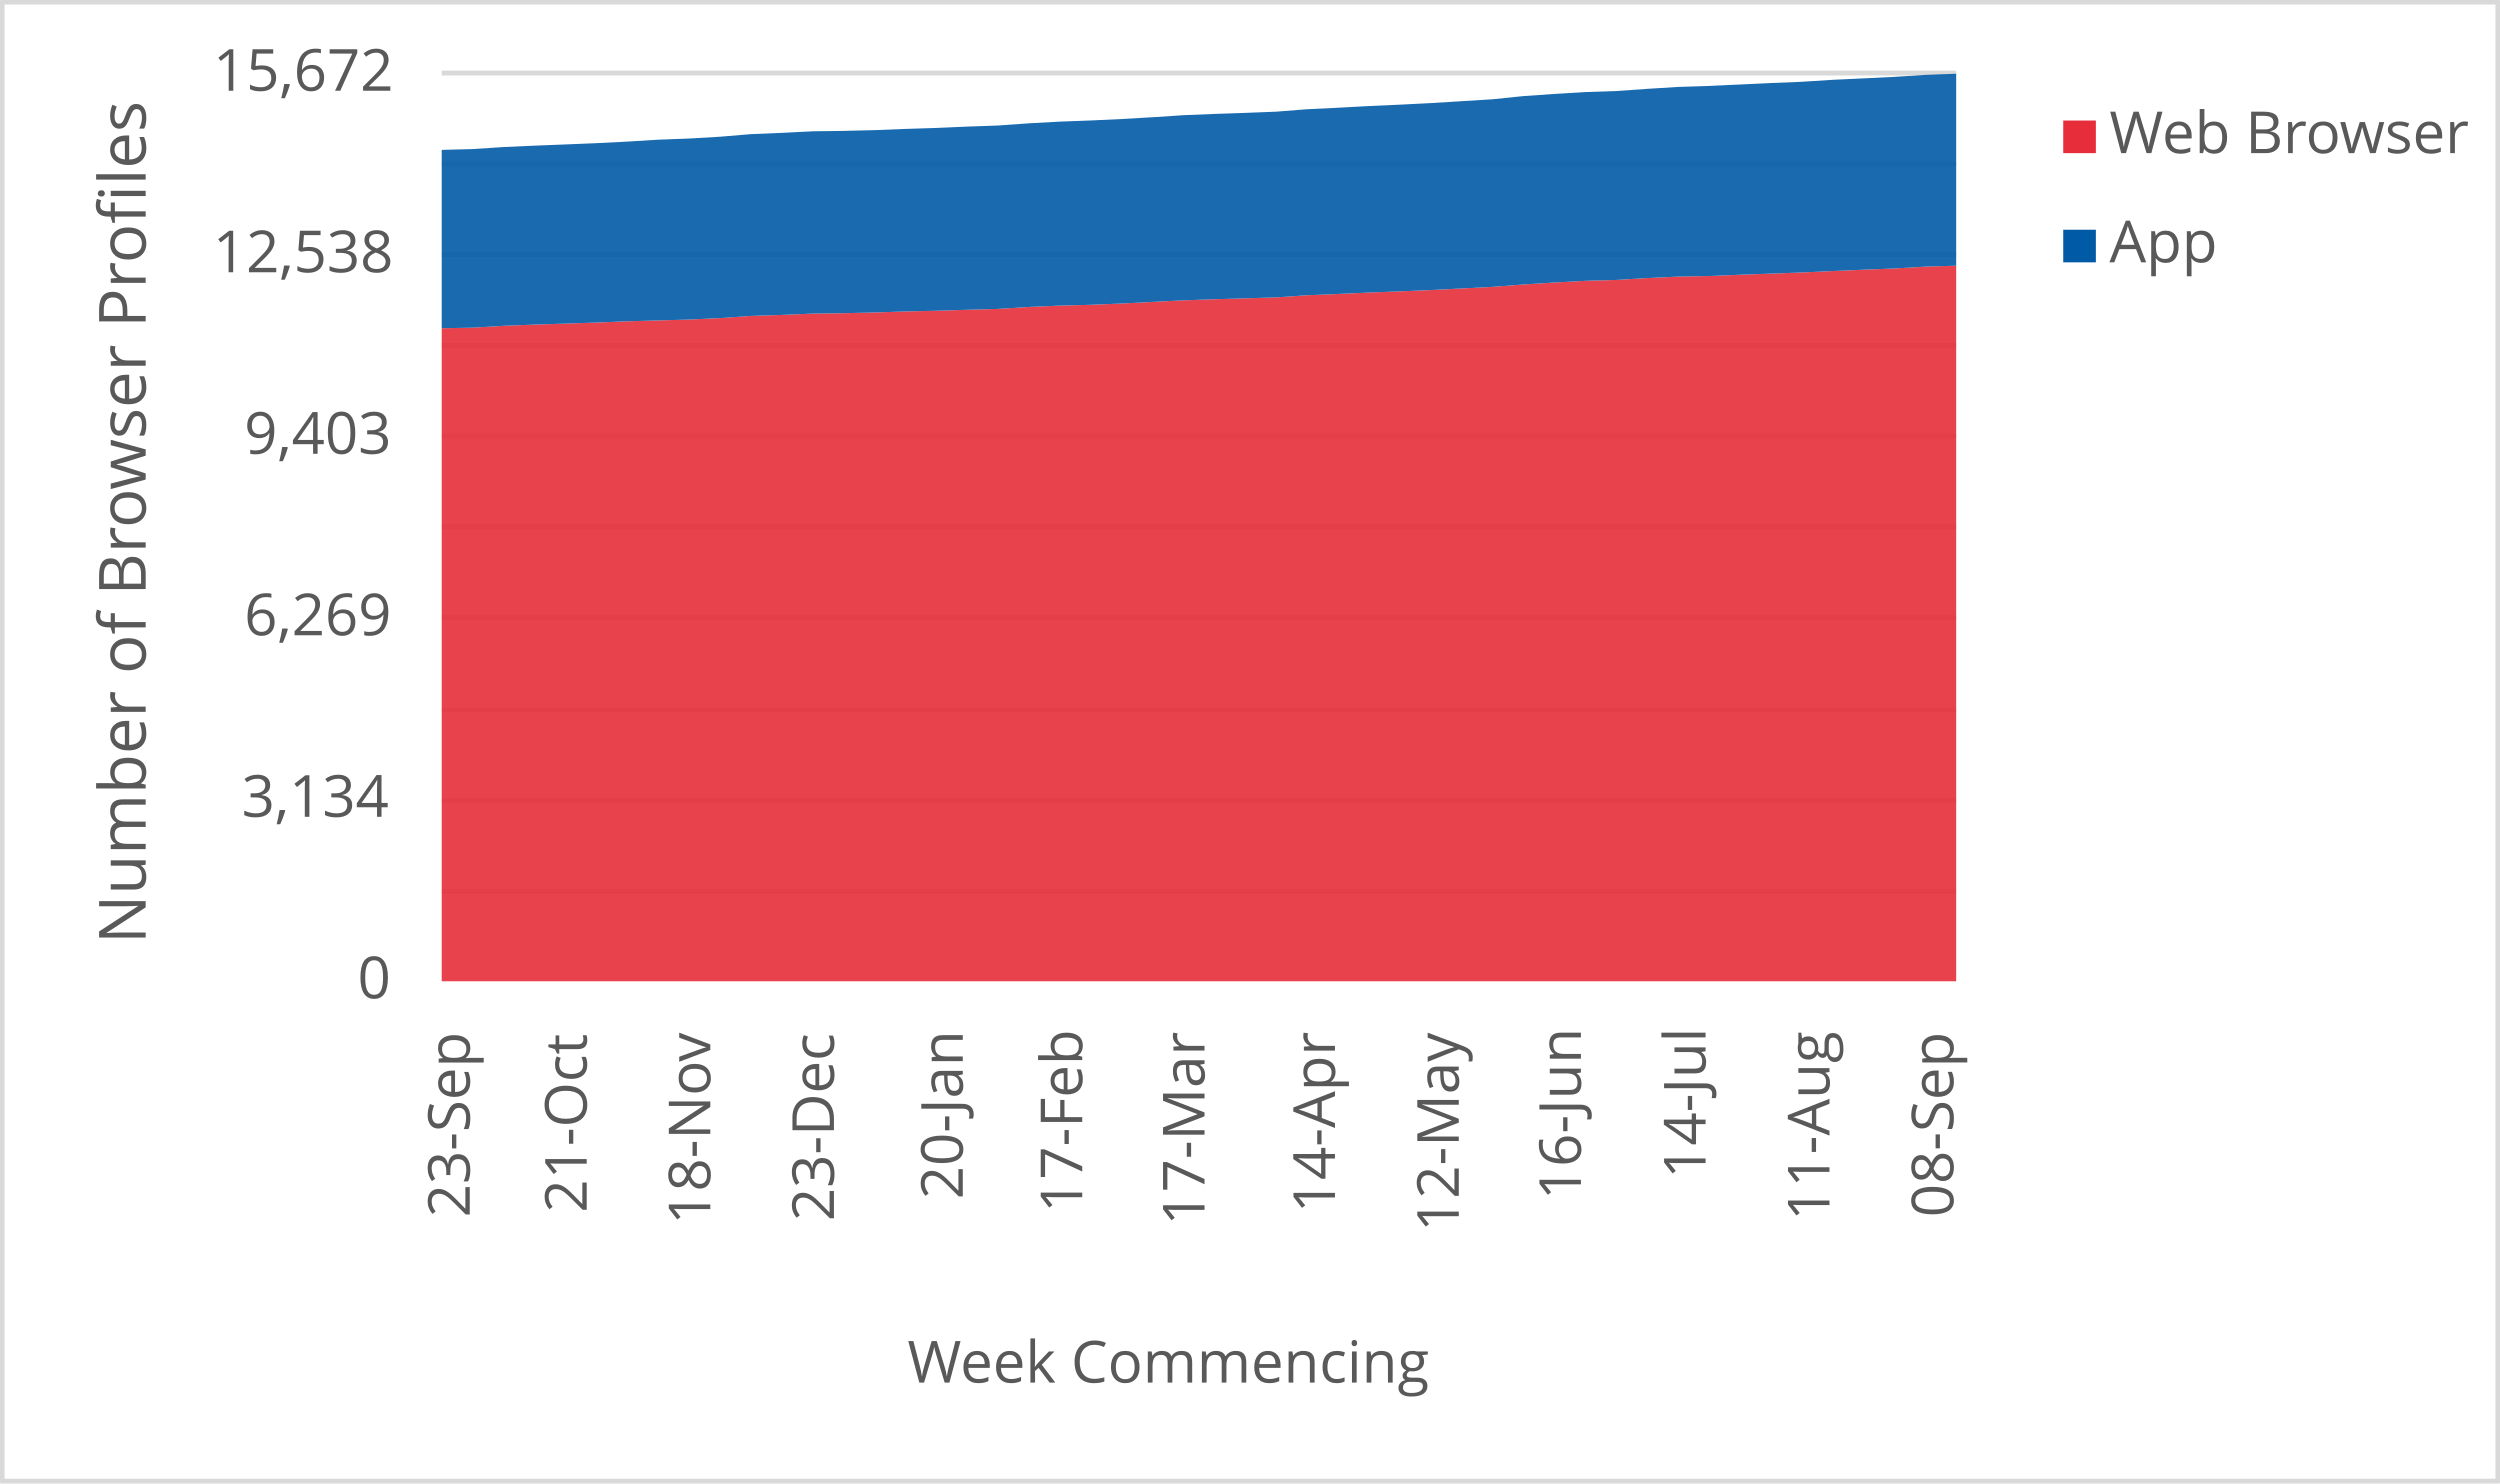
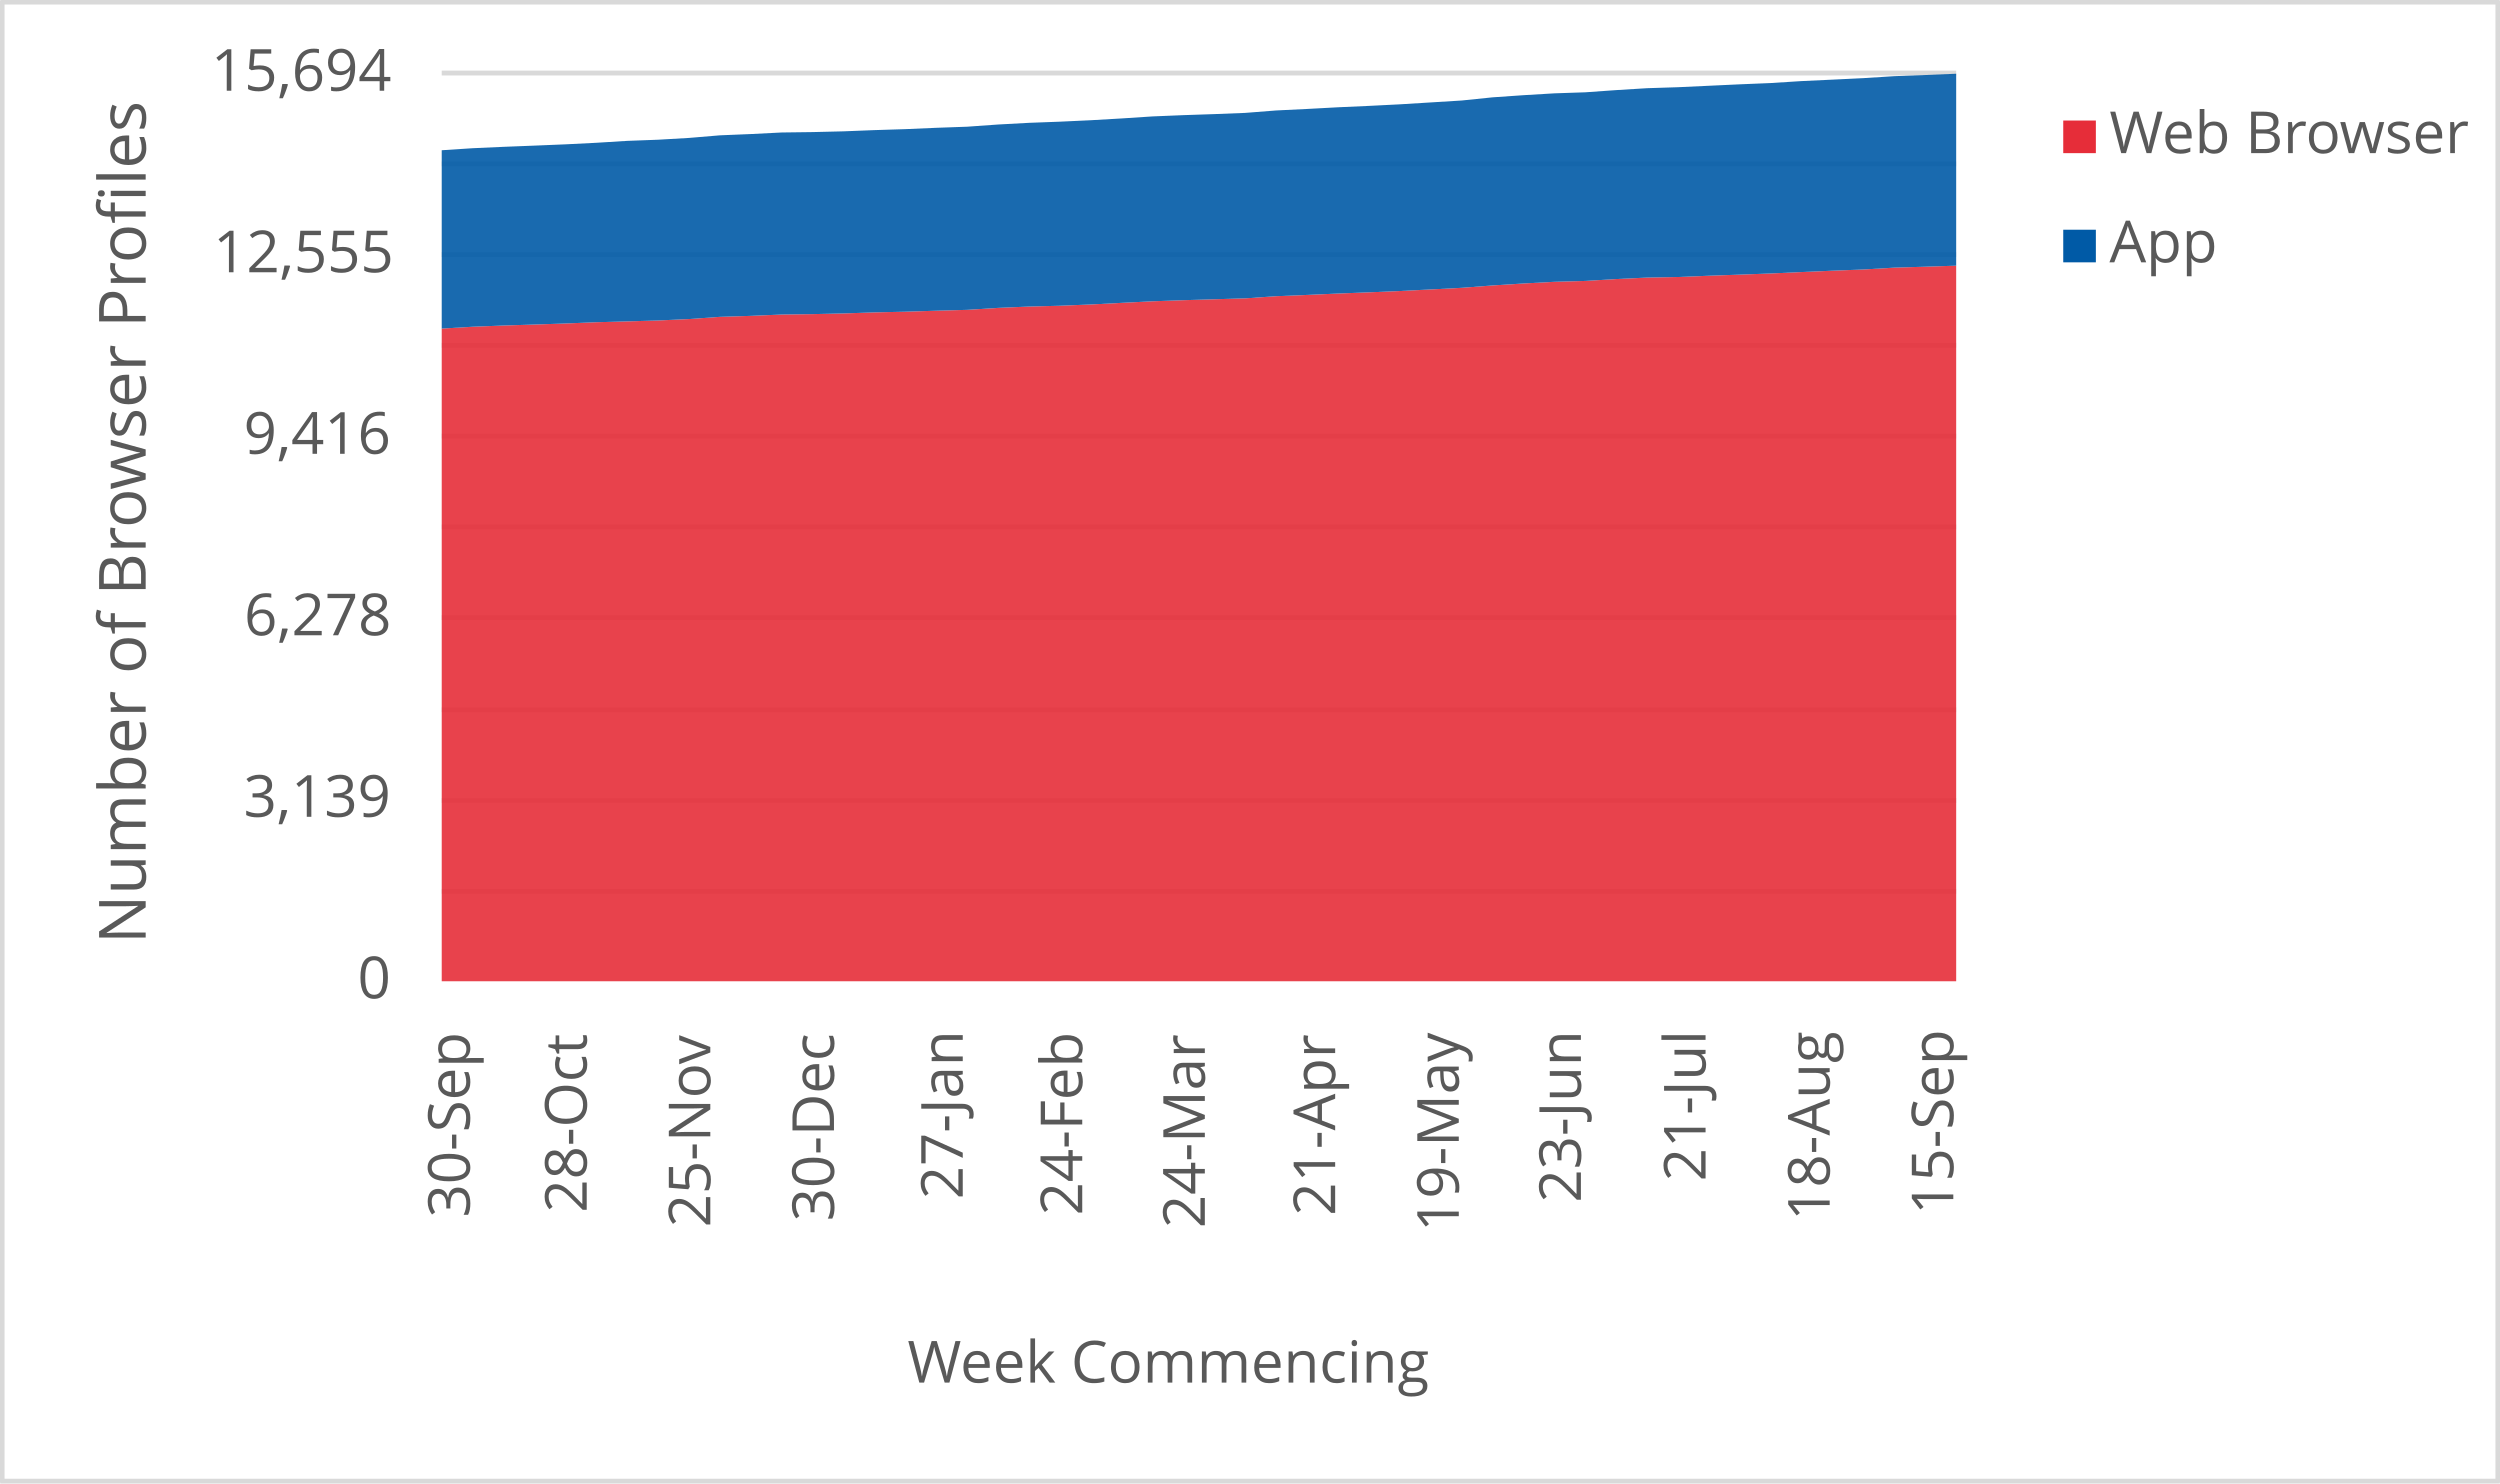
<svg xmlns="http://www.w3.org/2000/svg" width="1763" height="1046" xml:space="preserve" overflow="hidden">
  <defs>
    <clipPath id="clip0">
      <rect x="2917" y="346" width="1763" height="1046" />
    </clipPath>
  </defs>
  <g clip-path="url(#clip0)" transform="translate(-2917 -346)">
    <rect x="2918" y="347" width="1760" height="1043" fill="#FFFFFF" />
    <g>
      <path d="    M3228.5 974.532 4296.5 974.532    M3228.5 910.53 4296.5 910.53    M3228.5 846.528 4296.5 846.528    M3228.5 781.526 4296.5 781.526    M3228.5 717.524 4296.5 717.524    M3228.5 653.522 4296.5 653.522    M3228.5 589.52 4296.5 589.52    M3228.5 525.517 4296.5 525.517    M3228.5 461.515 4296.5 461.515    M3228.5 397.5 4296.5 397.5" stroke="#D9D9D9" stroke-width="3.438" stroke-linejoin="round" stroke-miterlimit="10" fill="none" />
    </g>
    <g>
      <path d="M 1038.5 4296.5 1038.5" stroke="#D9D9D9" stroke-width="3.438" stroke-linejoin="round" stroke-miterlimit="10" fill="none" fill-rule="evenodd" />
    </g>
    <g>
-       <text fill="#595959" font-family="Verdana,Open Sans,DejaVu Sans,sans-serif" font-weight="400" font-size="41" transform="matrix(6.12323e-17 -1 1 6.12323e-17 3248.269 1204.423)">23-Sep</text>
+       <text fill="#595959" font-family="Verdana,Open Sans,DejaVu Sans,sans-serif" font-weight="400" font-size="41" transform="matrix(6.12323e-17 -1 1 6.12323e-17 3248.289 1204.543)">30-Sep</text>
    </g>
    <g>
-       <text fill="#595959" font-family="Verdana,Open Sans,DejaVu Sans,sans-serif" font-weight="400" font-size="41" transform="matrix(6.12323e-17 -1 1 6.12323e-17 3330.748 1201.14)">21-Oct</text>
+       <text fill="#595959" font-family="Verdana,Open Sans,DejaVu Sans,sans-serif" font-weight="400" font-size="41" transform="matrix(6.12323e-17 -1 1 6.12323e-17 3330.748 1201.14)">28-Oct</text>
    </g>
    <g>
-       <text fill="#595959" font-family="Verdana,Open Sans,DejaVu Sans,sans-serif" font-weight="400" font-size="41" transform="matrix(6.12323e-17 -1 1 6.12323e-17 3417.912 1209.708)">18-Nov</text>
+       <text fill="#595959" font-family="Verdana,Open Sans,DejaVu Sans,sans-serif" font-weight="400" font-size="41" transform="matrix(6.12323e-17 -1 1 6.12323e-17 3417.912 1211.47)">25-Nov</text>
    </g>
    <g>
-       <text fill="#595959" font-family="Verdana,Open Sans,DejaVu Sans,sans-serif" font-weight="400" font-size="41" transform="matrix(6.12323e-17 -1 1 6.12323e-17 3505.096 1207.126)">23-Dec</text>
+       <text fill="#595959" font-family="Verdana,Open Sans,DejaVu Sans,sans-serif" font-weight="400" font-size="41" transform="matrix(6.12323e-17 -1 1 6.12323e-17 3505.116 1207.246)">30-Dec</text>
    </g>
    <g>
-       <text fill="#595959" font-family="Verdana,Open Sans,DejaVu Sans,sans-serif" font-weight="400" font-size="41" transform="matrix(6.12323e-17 -1 1 6.12323e-17 3595.953 1191.691)">20-Jan</text>
+       <text fill="#595959" font-family="Verdana,Open Sans,DejaVu Sans,sans-serif" font-weight="400" font-size="41" transform="matrix(6.12323e-17 -1 1 6.12323e-17 3595.933 1191.691)">27-Jan</text>
    </g>
    <g>
-       <text fill="#595959" font-family="Verdana,Open Sans,DejaVu Sans,sans-serif" font-weight="400" font-size="41" transform="matrix(6.12323e-17 -1 1 6.12323e-17 3680.194 1201.32)">17-Feb</text>
+       <text fill="#595959" font-family="Verdana,Open Sans,DejaVu Sans,sans-serif" font-weight="400" font-size="41" transform="matrix(6.12323e-17 -1 1 6.12323e-17 3680.194 1203.082)">24-Feb</text>
    </g>
    <g>
-       <text fill="#595959" font-family="Verdana,Open Sans,DejaVu Sans,sans-serif" font-weight="400" font-size="41" transform="matrix(6.12323e-17 -1 1 6.12323e-17 3766.437 1210.289)">17-Mar</text>
+       <text fill="#595959" font-family="Verdana,Open Sans,DejaVu Sans,sans-serif" font-weight="400" font-size="41" transform="matrix(6.12323e-17 -1 1 6.12323e-17 3766.647 1212.051)">24-Mar</text>
    </g>
    <g>
-       <text fill="#595959" font-family="Verdana,Open Sans,DejaVu Sans,sans-serif" font-weight="400" font-size="41" transform="matrix(6.12323e-17 -1 1 6.12323e-17 3858.425 1201.541)">14-Apr</text>
+       <text fill="#595959" font-family="Verdana,Open Sans,DejaVu Sans,sans-serif" font-weight="400" font-size="41" transform="matrix(6.12323e-17 -1 1 6.12323e-17 3858.555 1203.302)">21-Apr</text>
    </g>
    <g>
-       <text fill="#595959" font-family="Verdana,Open Sans,DejaVu Sans,sans-serif" font-weight="400" font-size="41" transform="matrix(6.12323e-17 -1 1 6.12323e-17 3945.739 1214.753)">12-May</text>
+       <text fill="#595959" font-family="Verdana,Open Sans,DejaVu Sans,sans-serif" font-weight="400" font-size="41" transform="matrix(6.12323e-17 -1 1 6.12323e-17 3945.739 1214.753)">19-May</text>
    </g>
    <g>
-       <text fill="#595959" font-family="Verdana,Open Sans,DejaVu Sans,sans-serif" font-weight="400" font-size="41" transform="matrix(6.12323e-17 -1 1 6.12323e-17 4031.851 1192.291)">16-Jun</text>
+       <text fill="#595959" font-family="Verdana,Open Sans,DejaVu Sans,sans-serif" font-weight="400" font-size="41" transform="matrix(6.12323e-17 -1 1 6.12323e-17 4031.851 1194.053)">23-Jun</text>
    </g>
    <g>
-       <text fill="#595959" font-family="Verdana,Open Sans,DejaVu Sans,sans-serif" font-weight="400" font-size="41" transform="matrix(6.12323e-17 -1 1 6.12323e-17 4119.766 1177.277)">14-Jul</text>
+       <text fill="#595959" font-family="Verdana,Open Sans,DejaVu Sans,sans-serif" font-weight="400" font-size="41" transform="matrix(6.12323e-17 -1 1 6.12323e-17 4119.766 1179.039)">21-Jul</text>
    </g>
    <g>
-       <text fill="#595959" font-family="Verdana,Open Sans,DejaVu Sans,sans-serif" font-weight="400" font-size="41" transform="matrix(6.12323e-17 -1 1 6.12323e-17 4207.14 1206.906)">11-Aug</text>
+       <text fill="#595959" font-family="Verdana,Open Sans,DejaVu Sans,sans-serif" font-weight="400" font-size="41" transform="matrix(6.12323e-17 -1 1 6.12323e-17 4207.29 1206.906)">18-Aug</text>
    </g>
    <g>
-       <text fill="#595959" font-family="Verdana,Open Sans,DejaVu Sans,sans-serif" font-weight="400" font-size="41" transform="matrix(6.12323e-17 -1 1 6.12323e-17 4294.493 1204.383)">08-Sep</text>
+       <text fill="#595959" font-family="Verdana,Open Sans,DejaVu Sans,sans-serif" font-weight="400" font-size="41" transform="matrix(6.12323e-17 -1 1 6.12323e-17 4294.473 1202.662)">15-Sep</text>
    </g>
    <g>
      <text fill="#595959" font-family="Verdana,Open Sans,DejaVu Sans,sans-serif" font-weight="400" font-size="41" transform="matrix(1 0 0 1 3169.141 1050)">0</text>
    </g>
    <g>
-       <text fill="#595959" font-family="Verdana,Open Sans,DejaVu Sans,sans-serif" font-weight="400" font-size="41" transform="matrix(1 0 0 1 3087.381 922)">3,134</text>
+       <text fill="#595959" font-family="Verdana,Open Sans,DejaVu Sans,sans-serif" font-weight="400" font-size="41" transform="matrix(1 0 0 1 3088.763 922)">3,139</text>
    </g>
    <g>
-       <text fill="#595959" font-family="Verdana,Open Sans,DejaVu Sans,sans-serif" font-weight="400" font-size="41" transform="matrix(1 0 0 1 3089.223 794)">6,269</text>
+       <text fill="#595959" font-family="Verdana,Open Sans,DejaVu Sans,sans-serif" font-weight="400" font-size="41" transform="matrix(1 0 0 1 3089.143 794)">6,278</text>
    </g>
    <g>
-       <text fill="#595959" font-family="Verdana,Open Sans,DejaVu Sans,sans-serif" font-weight="400" font-size="41" transform="matrix(1 0 0 1 3089.203 666)">9,403</text>
+       <text fill="#595959" font-family="Verdana,Open Sans,DejaVu Sans,sans-serif" font-weight="400" font-size="41" transform="matrix(1 0 0 1 3088.803 666)">9,416</text>
    </g>
    <g>
-       <text fill="#595959" font-family="Verdana,Open Sans,DejaVu Sans,sans-serif" font-weight="400" font-size="41" transform="matrix(1 0 0 1 3067.122 538)">12,538</text>
+       <text fill="#595959" font-family="Verdana,Open Sans,DejaVu Sans,sans-serif" font-weight="400" font-size="41" transform="matrix(1 0 0 1 3067.362 538)">12,555</text>
    </g>
    <g>
-       <text fill="#595959" font-family="Verdana,Open Sans,DejaVu Sans,sans-serif" font-weight="400" font-size="41" transform="matrix(1 0 0 1 3067.202 410)">15,672</text>
+       <text fill="#595959" font-family="Verdana,Open Sans,DejaVu Sans,sans-serif" font-weight="400" font-size="41" transform="matrix(1 0 0 1 3065.82 410)">15,694</text>
    </g>
    <g>
      <text fill="#595959" font-family="Verdana,Open Sans,DejaVu Sans,sans-serif" font-weight="400" font-size="41" transform="matrix(1 0 0 1 3556.971 1321)">Week Commencing</text>
    </g>
    <g>
      <text fill="#595959" font-family="Verdana,Open Sans,DejaVu Sans,sans-serif" font-weight="400" font-size="46" transform="matrix(6.12323e-17 -1 1 6.12323e-17 3019.73 1011.674)">Number of Browser Profiles</text>
    </g>
    <rect x="2918.5" y="347.5" width="1760" height="1043" stroke="#D9D9D9" stroke-width="3.438" stroke-linejoin="round" stroke-miterlimit="10" fill="none" />
    <g>
-       <path d="M3228.5 1038 3250.296 1038 3272.092 1038 3293.888 1038 3315.684 1038 3337.48 1038 3359.276 1038 3381.071 1038 3402.867 1038 3424.663 1038 3446.459 1038 3468.255 1038 3490.051 1038 3511.847 1038 3533.643 1038 3555.439 1038 3577.235 1038 3599.031 1038 3620.827 1038 3642.622 1038 3664.418 1038 3686.214 1038 3708.01 1038 3729.806 1038 3751.602 1038 3773.398 1038 3795.194 1038 3816.99 1038 3838.786 1038 3860.582 1038 3882.378 1038 3904.173 1038 3925.969 1038 3947.765 1038 3969.561 1038 3991.357 1038 4013.153 1038 4034.949 1038 4056.745 1038 4078.541 1038 4100.337 1038 4122.133 1038 4143.929 1038 4165.724 1038 4187.52 1038 4209.316 1038 4231.112 1038 4252.908 1038 4274.704 1038 4296.5 1038 4296.5 533.375 4274.704 534.029 4252.908 535.335 4231.112 536.193 4209.316 537.132 4187.52 538.153 4165.724 538.97 4143.929 539.746 4122.133 540.644 4100.337 541.053 4078.541 542.074 4056.745 543.421 4034.949 544.034 4013.153 545.218 3991.357 546.606 3969.561 548.281 3947.765 549.424 3925.969 550.527 3904.173 551.466 3882.378 552.324 3860.582 553.304 3838.786 554.202 3816.99 555.713 3795.194 556.367 3773.398 557.02 3751.602 557.796 3729.806 558.898 3708.01 560.042 3686.214 560.94 3664.418 561.512 3642.622 562.451 3620.827 563.84 3599.031 564.452 3577.235 565.147 3555.439 565.637 3533.643 566.372 3511.847 566.862 3490.051 567.148 3468.255 568.087 3446.459 568.781 3424.663 570.333 3402.867 571.354 3381.071 571.966 3359.276 572.579 3337.48 573.477 3315.684 574.212 3293.888 574.907 3272.092 575.764 3250.296 577.071 3228.5 577.479 3228.5 1038Z" fill="#e62d39" opacity="0.9" />
+       <path d="M3228.5 1038 3250.296 1038 3272.092 1038 3293.888 1038 3315.684 1038 3337.48 1038 3359.276 1038 3381.071 1038 3402.867 1038 3424.663 1038 3446.459 1038 3468.255 1038 3490.051 1038 3511.847 1038 3533.643 1038 3555.439 1038 3577.235 1038 3599.031 1038 3620.827 1038 3642.622 1038 3664.418 1038 3686.214 1038 3708.01 1038 3729.806 1038 3751.602 1038 3773.398 1038 3795.194 1038 3816.99 1038 3838.786 1038 3860.582 1038 3882.378 1038 3904.173 1038 3925.969 1038 3947.765 1038 3969.561 1038 3991.357 1038 4013.153 1038 4034.949 1038 4056.745 1038 4078.541 1038 4100.337 1038 4122.133 1038 4143.929 1038 4165.724 1038 4187.52 1038 4209.316 1038 4231.112 1038 4252.908 1038 4274.704 1038 4296.5 1038 4296.5 533.349 4274.704 534.083 4252.908 534.735 4231.112 536.04 4209.316 536.896 4187.52 537.834 4165.724 538.854 4143.929 539.669 4122.133 540.444 4100.337 541.341 4078.541 541.749 4056.745 542.769 4034.949 544.114 4013.153 544.726 3991.357 545.909 3969.561 547.295 3947.765 548.967 3925.969 550.109 3904.173 551.21 3882.378 552.148 3860.582 553.004 3838.786 553.983 3816.99 554.88 3795.194 556.389 3773.398 557.042 3751.602 557.694 3729.806 558.469 3708.01 559.57 3686.214 560.712 3664.418 561.609 3642.622 562.18 3620.827 563.118 3599.031 564.504 3577.235 565.116 3555.439 565.809 3533.643 566.299 3511.847 567.033 3490.051 567.522 3468.255 567.808 3446.459 568.746 3424.663 569.439 3402.867 570.988 3381.071 572.008 3359.276 572.62 3337.48 573.231 3315.684 574.128 3293.888 574.862 3272.092 575.556 3250.296 576.412 3228.5 577.717 3228.5 1038Z" fill="#e62d39" opacity="0.9" />
    </g>
    <g>
-       <path d="M3228.5 577.479 3250.296 577.071 3272.092 575.764 3293.888 574.907 3315.684 574.212 3337.48 573.477 3359.276 572.579 3381.071 571.966 3402.867 571.354 3424.663 570.333 3446.459 568.781 3468.255 568.087 3490.051 567.148 3511.847 566.862 3533.643 566.372 3555.439 565.637 3577.235 565.147 3599.031 564.452 3620.827 563.84 3642.622 562.451 3664.418 561.512 3686.214 560.94 3708.01 560.042 3729.806 558.898 3751.602 557.796 3773.398 557.02 3795.194 556.367 3816.99 555.713 3838.786 554.202 3860.582 553.304 3882.378 552.324 3904.173 551.466 3925.969 550.527 3947.765 549.424 3969.561 548.281 3991.357 546.606 4013.153 545.218 4034.949 544.034 4056.745 543.421 4078.541 542.074 4100.337 541.053 4122.133 540.644 4143.929 539.746 4165.724 538.97 4187.52 538.153 4209.316 537.132 4231.112 536.193 4252.908 535.335 4274.704 534.029 4296.5 533.375 4296.5 398 4274.704 398.817 4252.908 400.205 4231.112 401.267 4209.316 402.288 4187.52 403.676 4165.724 404.575 4143.929 405.596 4122.133 406.617 4100.337 407.311 4078.541 408.658 4056.745 410.21 4034.949 410.945 4013.153 412.252 3991.357 413.763 3969.561 416.009 3947.765 417.357 3925.969 418.704 3904.173 419.807 3882.378 420.787 3860.582 421.971 3838.786 423.033 3816.99 424.748 3795.194 425.606 3773.398 426.341 3751.602 427.239 3729.806 428.669 3708.01 429.935 3686.214 430.956 3664.418 431.772 3642.622 432.957 3620.827 434.508 3599.031 435.284 3577.235 436.224 3555.439 436.918 3533.643 437.775 3511.847 438.306 3490.051 438.592 3468.255 439.695 3446.459 440.593 3424.663 442.431 3402.867 443.697 3381.071 444.514 3359.276 445.861 3337.48 446.964 3315.684 447.862 3293.888 448.72 3272.092 449.7 3250.296 451.129 3228.5 451.701 3228.5 577.479Z" fill="#005aa6" opacity="0.9" />
+       <path d="M3228.5 577.717 3250.296 576.412 3272.092 575.556 3293.888 574.862 3315.684 574.128 3337.48 573.231 3359.276 572.62 3381.071 572.008 3402.867 570.988 3424.663 569.439 3446.459 568.746 3468.255 567.808 3490.051 567.522 3511.847 567.033 3533.643 566.299 3555.439 565.809 3577.235 565.116 3599.031 564.504 3620.827 563.118 3642.622 562.18 3664.418 561.609 3686.214 560.712 3708.01 559.57 3729.806 558.469 3751.602 557.694 3773.398 557.042 3795.194 556.389 3816.99 554.88 3838.786 553.983 3860.582 553.004 3882.378 552.148 3904.173 551.21 3925.969 550.109 3947.765 548.967 3969.561 547.295 3991.357 545.909 4013.153 544.726 4034.949 544.114 4056.745 542.769 4078.541 541.749 4100.337 541.341 4122.133 540.444 4143.929 539.669 4165.724 538.854 4187.52 537.834 4209.316 536.896 4231.112 536.04 4252.908 534.735 4274.704 534.083 4296.5 533.349 4296.5 398 4274.704 398.897 4252.908 399.713 4231.112 401.099 4209.316 402.16 4187.52 403.179 4165.724 404.566 4143.929 405.463 4122.133 406.482 4100.337 407.502 4078.541 408.195 4056.745 409.541 4034.949 411.09 4013.153 411.824 3991.357 413.129 3969.561 414.638 3947.765 416.881 3925.969 418.227 3904.173 419.573 3882.378 420.674 3860.582 421.652 3838.786 422.835 3816.99 423.895 3795.194 425.608 3773.398 426.464 3751.602 427.198 3729.806 428.096 3708.01 429.523 3686.214 430.787 3664.418 431.807 3642.622 432.622 3620.827 433.805 3599.031 435.354 3577.235 436.129 3555.439 437.067 3533.643 437.76 3511.847 438.617 3490.051 439.147 3468.255 439.432 3446.459 440.533 3424.663 441.431 3402.867 443.266 3381.071 444.53 3359.276 445.345 3337.48 446.691 3315.684 447.792 3293.888 448.689 3272.092 449.546 3250.296 450.525 3228.5 451.952 3228.5 577.717Z" fill="#005aa6" opacity="0.9" />
    </g>
    <g>
      <rect x="4372" y="431" width="23" height="23" fill="#e62d39" />
    </g>
    <g>
      <text fill="#595959" font-family="Verdana,Open Sans,DejaVu Sans,sans-serif" font-weight="400" font-size="41" transform="matrix(1 0 0 1 4404.56 454)">Web Browser</text>
    </g>
    <g>
      <rect x="4372" y="508" width="23" height="23" fill="#005aa6" />
    </g>
    <g>
      <text fill="#595959" font-family="Verdana,Open Sans,DejaVu Sans,sans-serif" font-weight="400" font-size="41" transform="matrix(1 0 0 1 4404.56 531)">App</text>
    </g>
  </g>
</svg>
